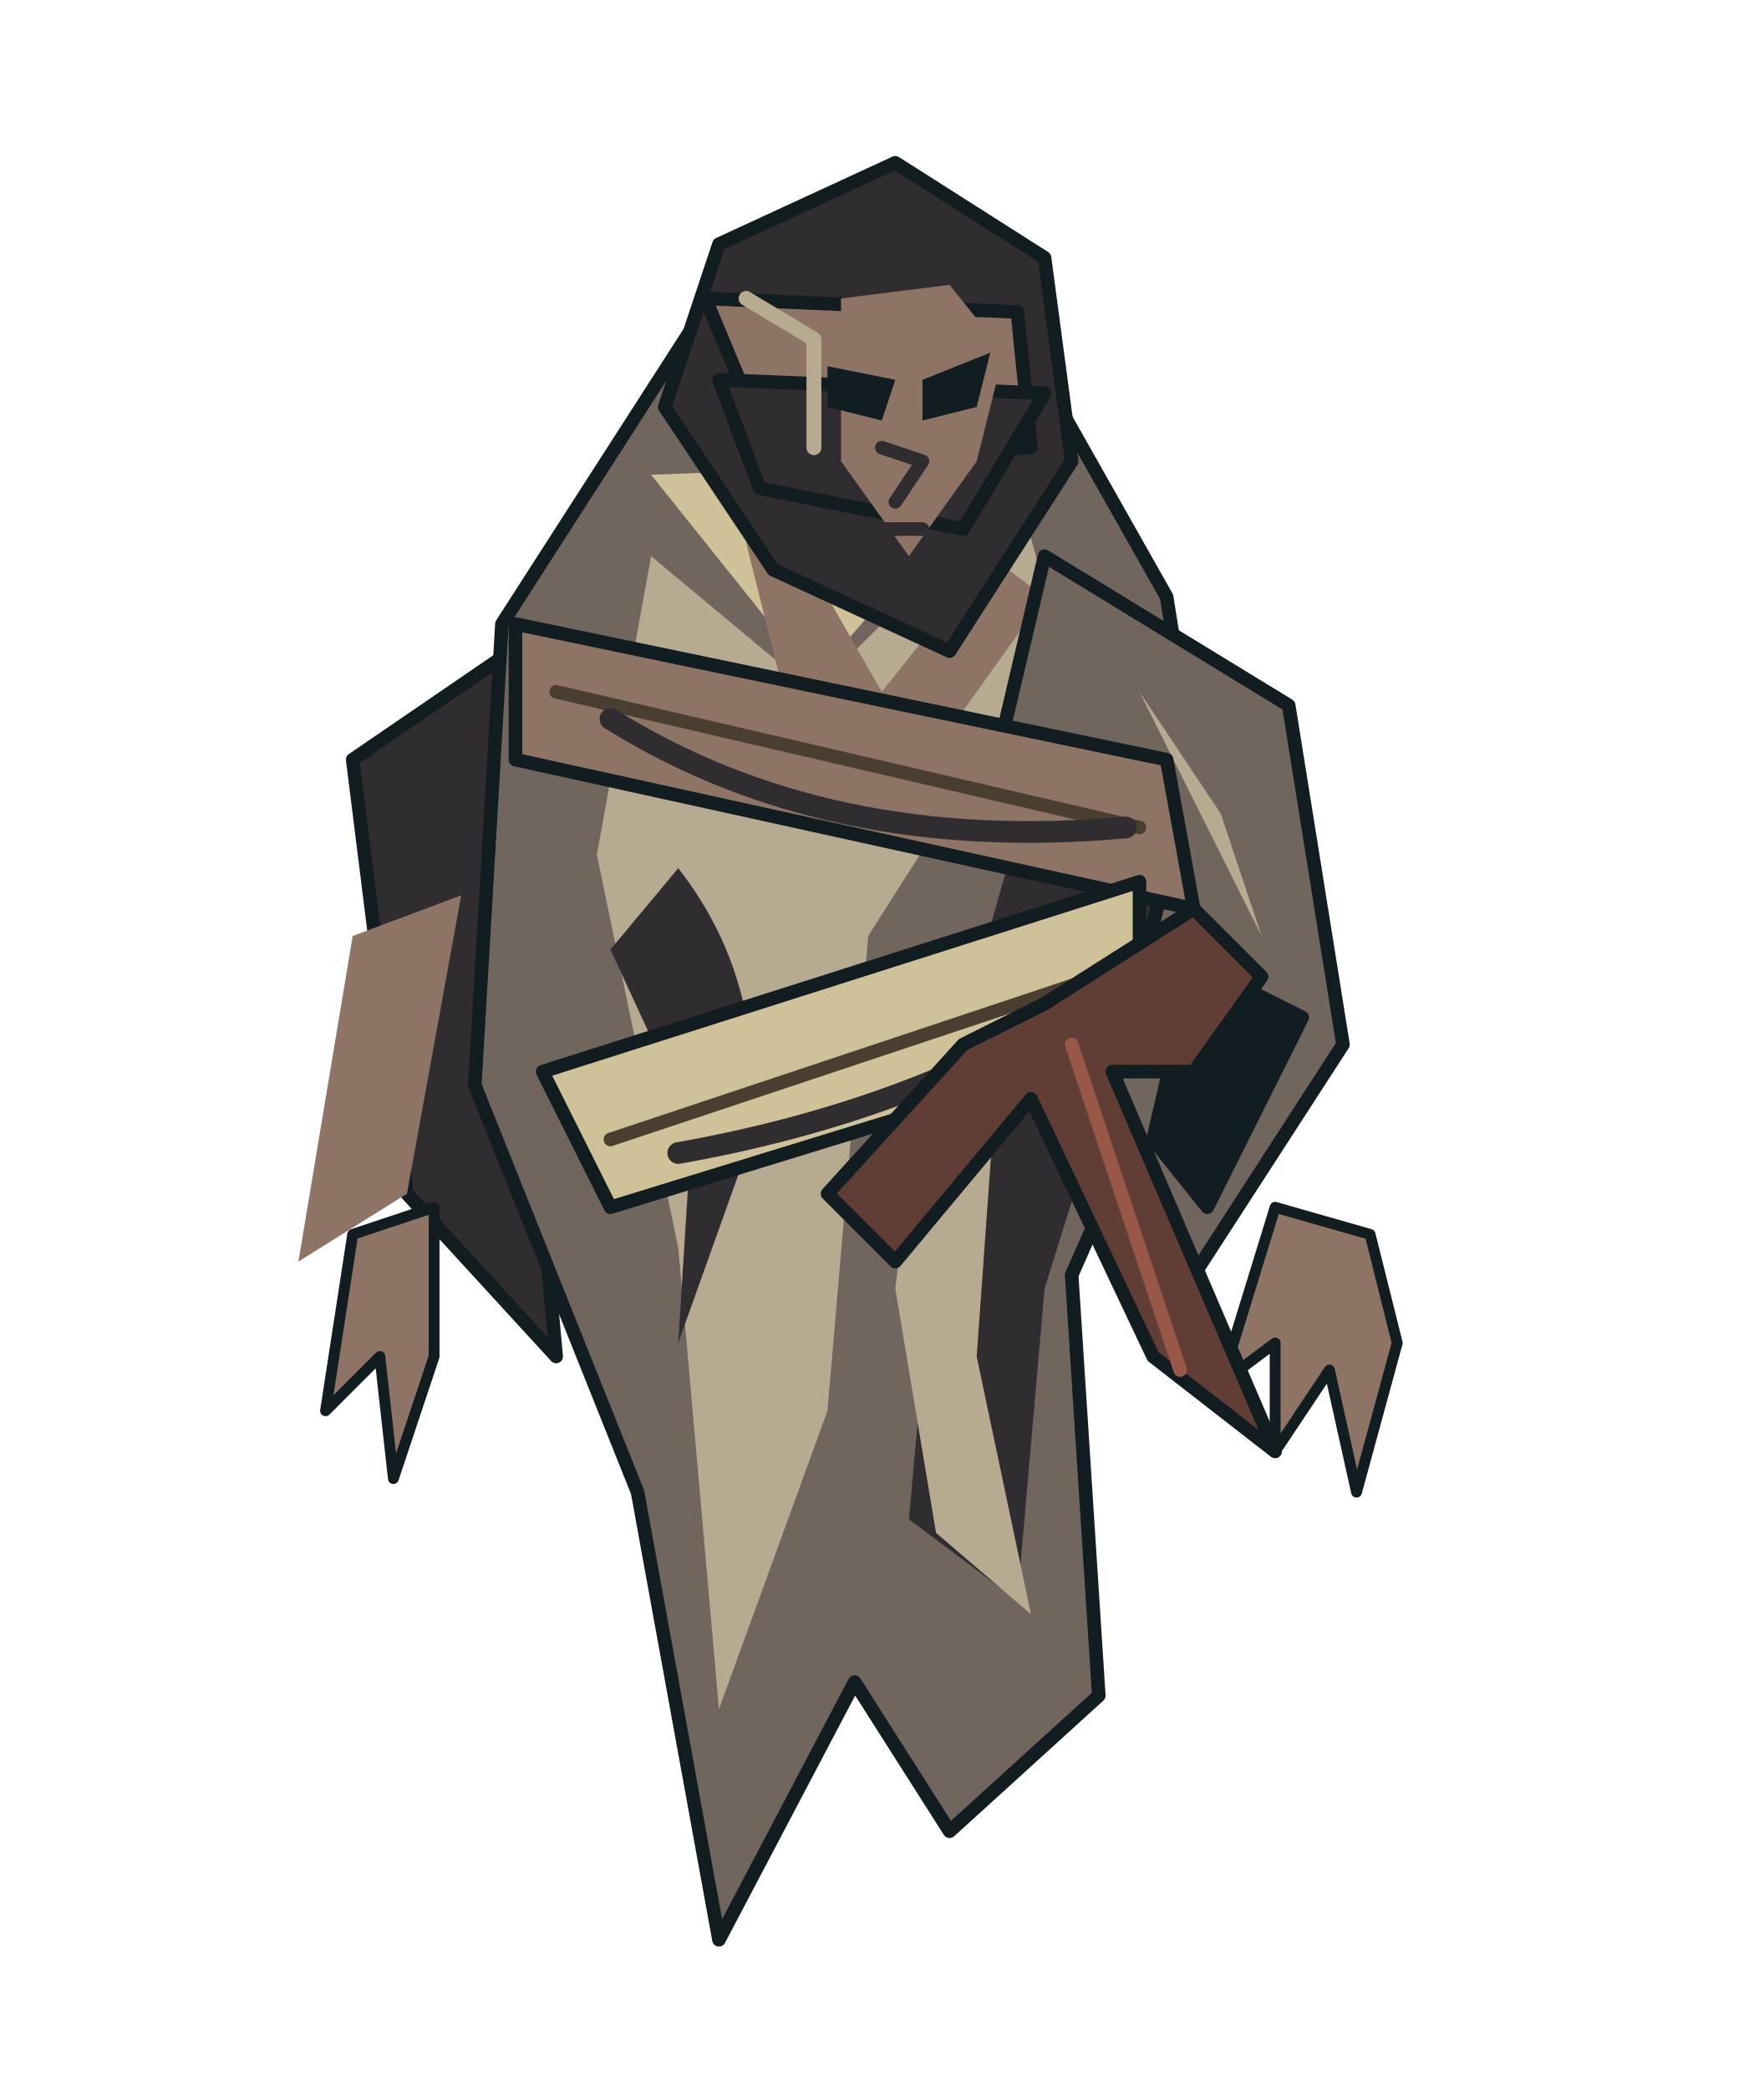
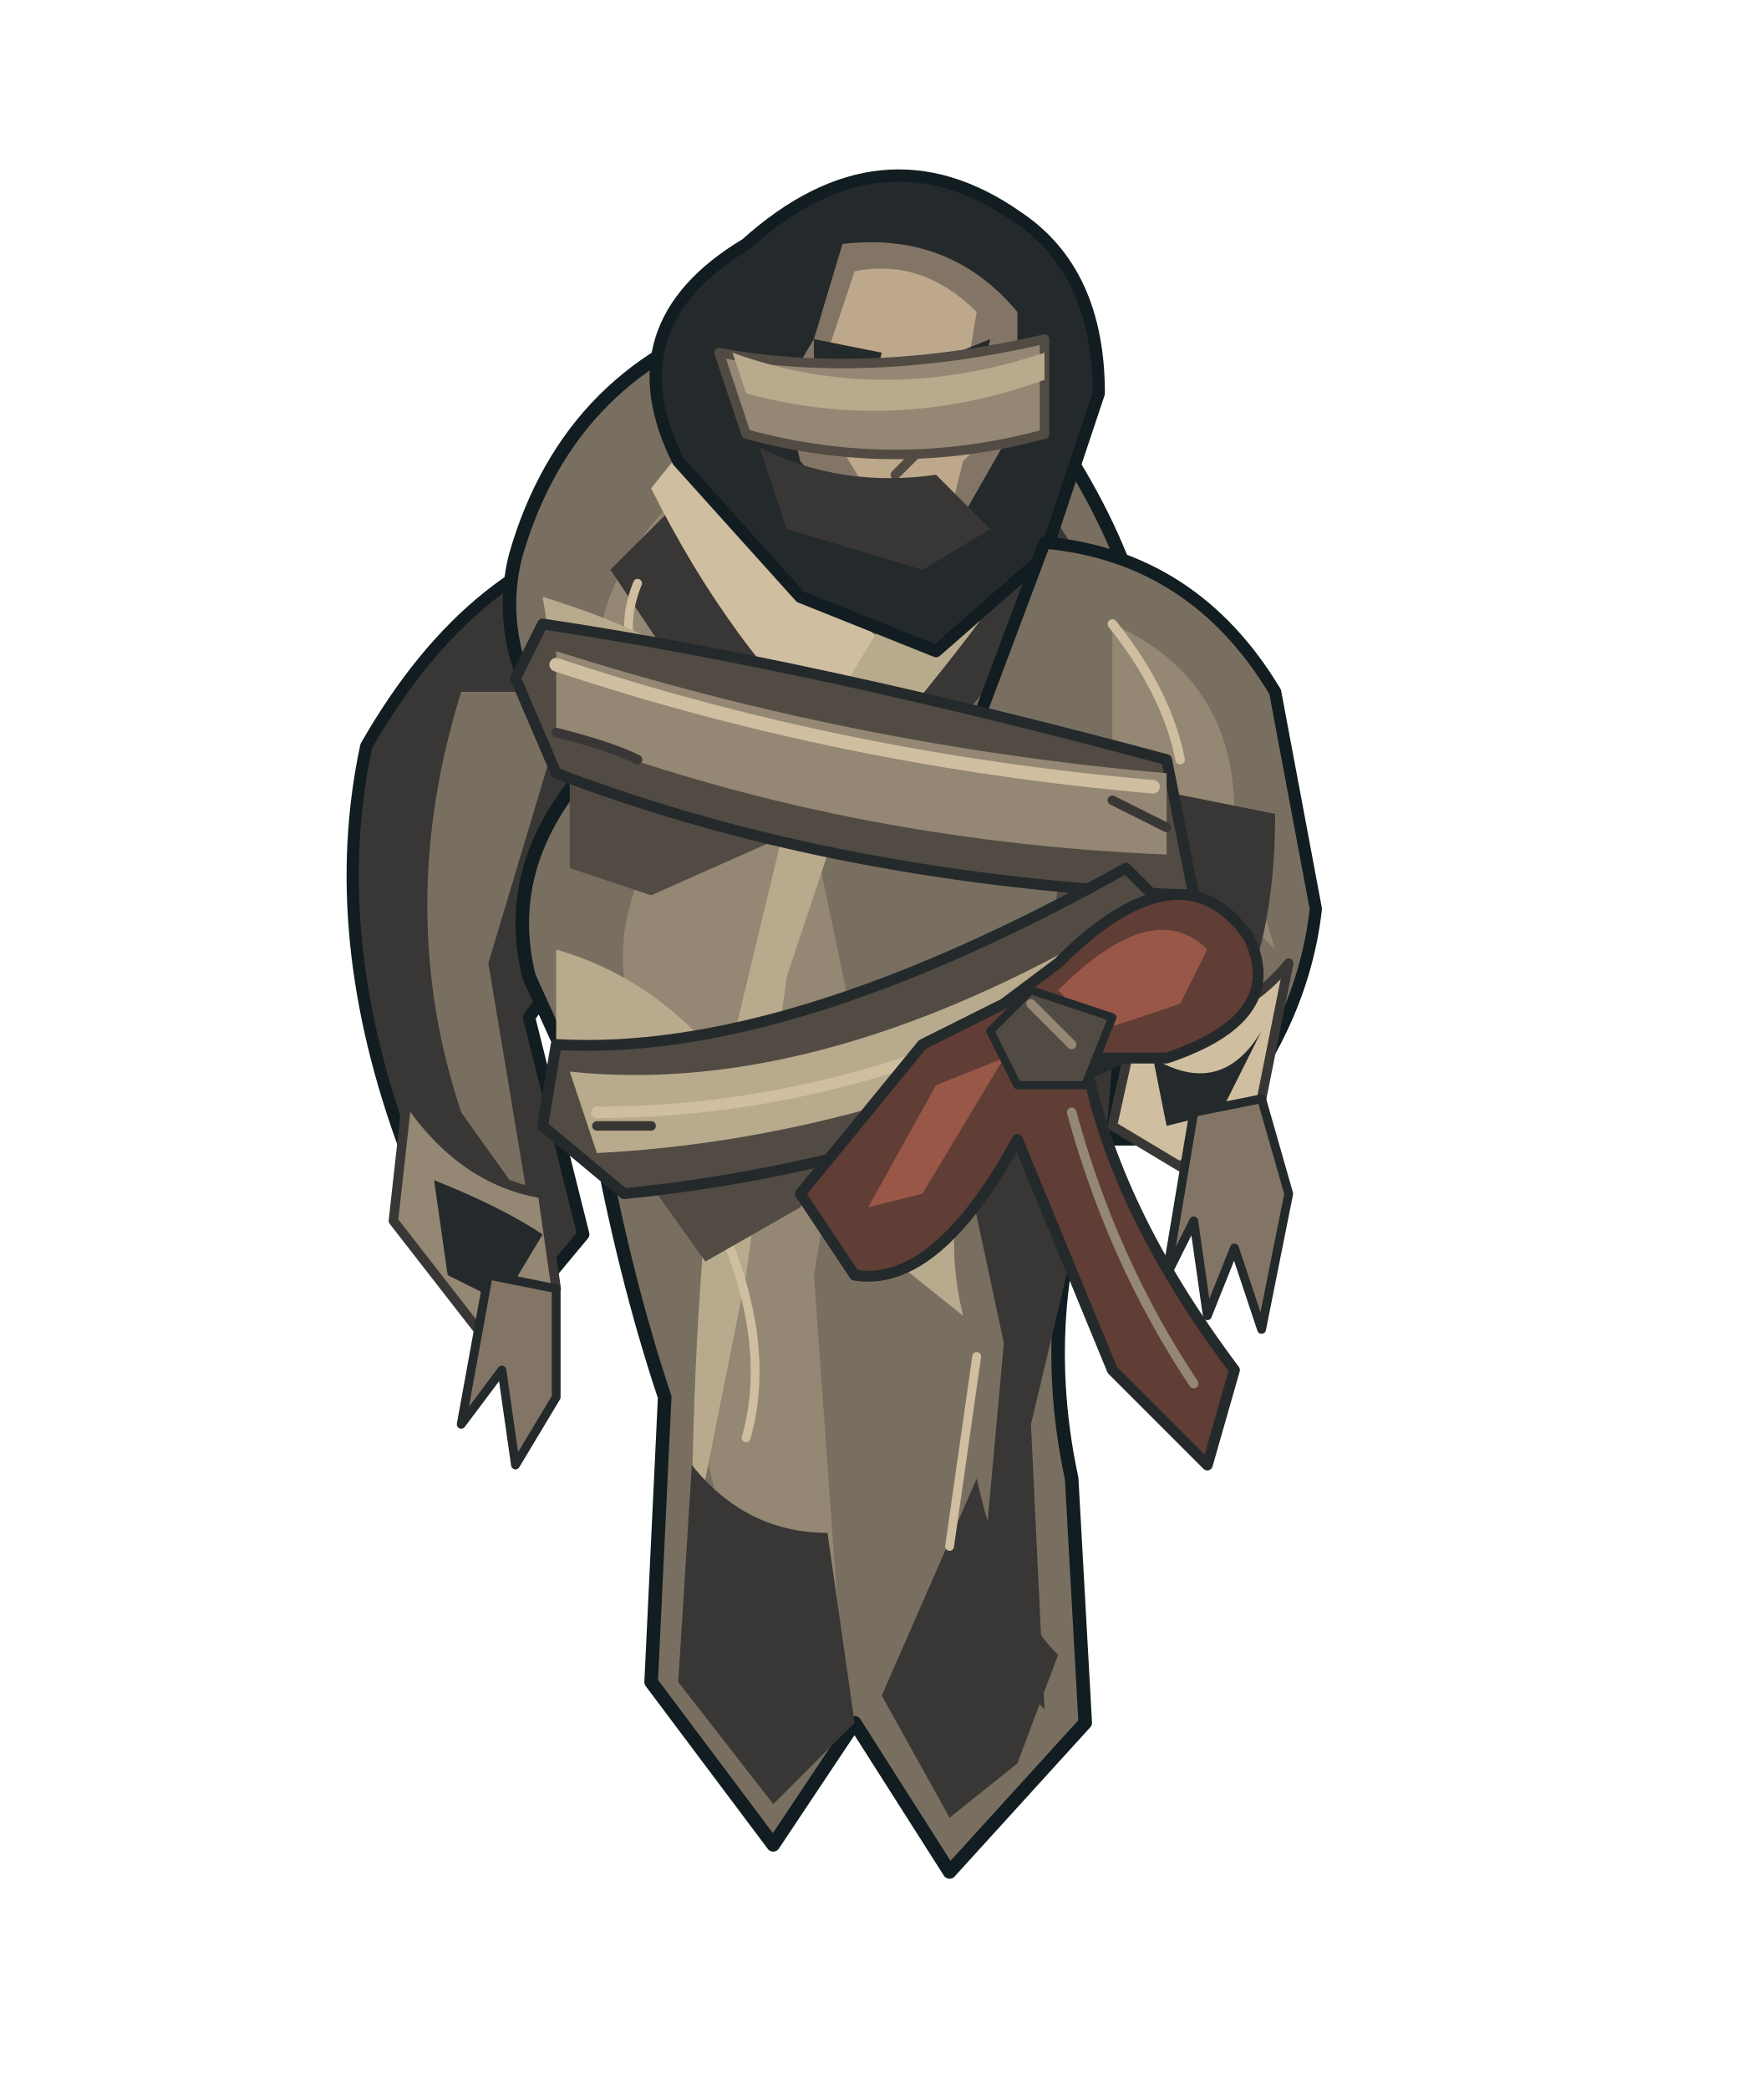
<svg xmlns="http://www.w3.org/2000/svg" viewBox="-65 -142 130 154" role="img">
  <g id="root" stroke-linejoin="round" stroke-linecap="round" />
  <g id="rear-sleeve" stroke-linejoin="round" stroke-linecap="round">
-     <path d="M-20 -99 L-39 -86 -35 -54 -24 -42 -26 -64 -16 -77Z" fill="#302d31" stroke="#111d20" stroke-width="1" data-lod="0" />
-     <path d="M-39 -73 L-43 -49 -35 -54 -31 -76Z" fill="#8d7465" stroke="none" stroke-width="1" data-lod="0" />
-     <path d="M-39 -51 L-33 -53 -33 -42 -36 -33 -37 -42 -41 -38Z" fill="#8d7465" stroke="#111d20" stroke-width="0.8" data-lod="0" />
+     <path d="M-18 -103 Q-30 -101 -38 -87 Q-41 -73 -35 -57 L-27 -45 -22 -51 -26 -67 -15 -82Z" fill="#393735" stroke="#111d20" stroke-width="0.9" data-lod="0" />
+     <path d="M-31 -91 Q-36 -75 -31 -60 L-26 -53 -29 -71 -23 -91Z" fill="#796f61" stroke="none" stroke-width="0.8" data-lod="0" />
+     <path d="M-35 -61 Q-31 -55 -25 -54 L-24 -47 -29 -43 -36 -52Z" fill="#948773" stroke="#393735" stroke-width="0.7" data-lod="0" />
+     <path d="M-33 -55 Q-28 -53 -25 -51 L-28 -46 -32 -48Z" fill="#242a2b" stroke="none" stroke-width="0.8" data-lod="0" />
+     <path d="M-29 -48 L-24 -47 -24 -39 -27 -34 -28 -41 -31 -37Z" fill="#837566" stroke="#242a2b" stroke-width="0.65" data-lod="0" />
  </g>
  <g id="body" stroke-linejoin="round" stroke-linecap="round">
-     <path d="M-10 -124 L8 -121 21 -98 25 -73 14 -48 16 -17 5 -7 -2 -18 -12 1 -18 -32 -30 -62 -28 -96Z" fill="#71665e" stroke="#111d20" stroke-width="1" data-lod="0" />
-     <path d="M-17 -101 L-5 -91 10 -106 13 -95 -1 -73 -4 -38 -12 -16 -15 -50 -21 -79Z" fill="#b6aa91" stroke="none" stroke-width="1" data-lod="0" />
-     <path d="M14 -95 L22 -79 12 -47 10 -24 2 -30 5 -63Z" fill="#302d31" stroke="none" stroke-width="1" data-lod="0" />
-     <path d="M-17 -107 L-5 -92 9 -108" fill="#cfc299" stroke="none" stroke-width="2" data-lod="0" />
-     <path d="M-10 -102 L-4 -98 0 -91 8 -101 12 -98 2 -84 -7 -90Z" fill="#8d7465" stroke="none" stroke-width="0.8" data-lod="0" />
-     <path d="M-15 -78 Q-8 -69 -10 -57 L-15 -43 -14 -59 -20 -72Z" fill="#302d31" stroke="none" stroke-width="0.8" data-lod="0" />
-     <path d="M3 -64 L9 -70 7 -42 11 -23 4 -29 1 -47Z" fill="#b6aa91" stroke="none" stroke-width="0.8" data-lod="0" />
+     <path d="M-9 -119 Q-23 -115 -27 -101 Q-29 -93 -22 -85 Q-28 -78 -26 -70 L-21 -59 Q-19 -48 -16 -39 L-17 -18 -8 -6 -2 -15 5 -4 15 -15 14 -33 Q11 -47 17 -60 Q24 -70 20 -82 Q22 -95 14 -108 L7 -120Z" fill="#796f61" stroke="#111d20" stroke-width="1" data-lod="0" />
+     <path d="M-11 -109 Q-24 -99 -20 -88 L-15 -82 Q-22 -73 -17 -64 L-10 -54 -13 -35 -8 -14 -3 -20 -5 -48 -2 -66Z" fill="#948773" stroke="none" stroke-width="0.8" data-lod="0" />
+     <path d="M11 -106 Q21 -94 14 -84 L18 -76 13 -65 6 -57 9 -43 7 -21 12 -16 11 -37 16 -58 Q24 -75 17 -92Z" fill="#393735" stroke="none" stroke-width="0.8" data-lod="0" />
+     <path d="M-15 -105 Q-12 -94 -3 -88 L9 -104 13 -99 Q7 -89 -1 -82 L-14 -91 -20 -100Z" fill="#393735" stroke="none" stroke-width="0.8" data-lod="0" />
+     <path d="M-17 -106 L-13 -111 Q-7 -100 1 -94 L-3 -87 Q-11 -94 -17 -106Z" fill="#d0bea0" stroke="none" stroke-width="0.8" data-lod="0" />
+     <path d="M9 -111 L14 -106 Q7 -95 -2 -85 L-7 -70 -10 -48 -14 -28 Q-14 -46 -12 -61 L-6 -86Z" fill="#b8aa8c" stroke="none" stroke-width="0.8" data-lod="0" />
+     <path d="M-14 -34 Q-10 -29 -4 -29 L-2 -15 -8 -9 -15 -18Z M7 -33 Q9 -24 13 -20 L10 -12 5 -8 0 -17Z" fill="#393735" stroke="none" stroke-width="0.8" data-lod="0" />
+     <path d="M-18 -99 Q-20 -94 -16 -91 M-12 -52 Q-8 -43 -10 -36 M7 -42 L5 -28" fill="none" stroke="#d0bea0" stroke-width="0.65" data-lod="1" />
+     <path d="M-25 -98 Q-12 -94 -9 -88 L-18 -88 -24 -92Z M12 -98 Q14 -91 20 -87 L17 -82 9 -89Z M-24 -72 Q-17 -70 -12 -64 L-20 -60 -24 -65Z M8 -61 Q4 -53 6 -45 L1 -49 0 -58Z" fill="#b8aa8c" stroke="none" stroke-width="0.8" data-lod="0" />
+     <path d="M-23 -86 Q-15 -81 -8 -80 L-17 -76 -23 -78Z M-18 -56 Q-8 -59 -2 -61 L-6 -53 -13 -49Z M13 -77 L20 -80 18 -72 12 -67Z" fill="#514b43" stroke="none" stroke-width="0.8" data-lod="0" />
  </g>
  <g id="head" stroke-linejoin="round" stroke-linecap="round">
-     <path d="M-12 -124 L1 -130 12 -123 14 -108 5 -94 -8 -100 -16 -112Z" fill="#302d31" stroke="#111d20" stroke-width="1" data-lod="0" />
-     <path d="M-13 -120 L10 -119 11 -109 -8 -108Z" fill="#8d7465" stroke="#111d20" stroke-width="1" data-lod="0" />
-     <path d="M-12 -114 L12 -113 6 -103 -9 -106Z" fill="#302d31" stroke="#111d20" stroke-width="1" data-lod="0" />
-     <path d="M-9 -109 L6 -106" fill="#111d20" stroke="none" stroke-width="1" data-lod="0" />
-     <path d="M-3 -120 L5 -121 9 -116 7 -108 2 -101 -3 -108Z" fill="#8d7465" stroke="none" stroke-width="0.8" data-lod="0" />
-     <path d="M-4 -115 L1 -114 0 -111 -4 -112Z M3 -114 L8 -116 7 -112 3 -111Z" fill="#111d20" stroke="none" stroke-width="0.8" data-lod="0" />
-     <path d="M0 -109 L3 -108 1 -105 M-2 -103 L3 -103" fill="none" stroke="#302d31" stroke-width="1" data-lod="0" />
-     <path d="M-10 -120 L-5 -117 -5 -109" fill="none" stroke="#b6aa91" stroke-width="1.1" data-lod="0" />
+     <path d="M-10 -124 Q0 -133 10 -126 Q16 -122 16 -113 L12 -101 4 -94 -6 -98 -15 -108 Q-20 -118 -10 -124Z" fill="#242a2b" stroke="#111d20" stroke-width="0.9" data-lod="0" />
+     <path d="M-3 -124 Q5 -125 10 -119 L10 -111 6 -104 0 -101 -6 -108 -8 -116Z" fill="#837566" stroke="none" stroke-width="0.8" data-lod="0" />
+     <path d="M-2 -122 Q3 -123 7 -119 L6 -113 9 -111 6 -108 5 -104 0 -104 -3 -109 -4 -116Z" fill="#bda88c" stroke="none" stroke-width="0.8" data-lod="0" />
+     <path d="M-5 -117 L0 -116 -1 -112 -5 -113Z M3 -115 L8 -117 7 -113 3 -112Z" fill="#242a2b" stroke="none" stroke-width="0.8" data-lod="0" />
+     <path d="M1 -112 L3 -109 1 -107 M-1 -104 L3 -104" fill="none" stroke="#514b43" stroke-width="0.7" data-lod="0" />
+     <path d="M-11 -122 Q-6 -127 -2 -127 L-5 -117 -8 -112 -8 -102 -13 -107 -15 -114Z" fill="#242a2b" stroke="none" stroke-width="0.8" data-lod="0" />
+     <path d="M-12 -116 Q-1 -114 12 -117 L12 -110 Q1 -107 -10 -110Z" fill="#948773" stroke="#514b43" stroke-width="0.7" data-lod="0" />
+     <path d="M-11 -116 Q0 -112 12 -116 L12 -114 Q1 -110 -10 -113Z" fill="#b8aa8c" stroke="none" stroke-width="0.8" data-lod="0" />
+     <path d="M-9 -109 Q-3 -106 4 -107 L8 -103 3 -100 -7 -103Z" fill="#393735" stroke="none" stroke-width="0.8" data-lod="0" />
  </g>
  <g id="front-sleeve" stroke-linejoin="round" stroke-linecap="round">
-     <path d="M12 -101 L30 -90 34 -65 23 -48 16 -57 21 -78 8 -84Z" fill="#71665e" stroke="#111d20" stroke-width="1" data-lod="0" />
-     <path d="M23 -71 L31 -67 24 -53 20 -58Z" fill="#111d20" stroke="#111d20" stroke-width="1" data-lod="0" />
-     <path d="M19 -91 L25 -82 28 -73" fill="#b6aa91" stroke="none" stroke-width="2" data-lod="0" />
-     <path d="M29 -53 L36 -51 38 -43 35 -32 33 -41 29 -35 29 -43 25 -40Z" fill="#8d7465" stroke="#111d20" stroke-width="0.8" data-lod="0" />
+     <path d="M12 -102 Q23 -101 29 -91 L32 -75 Q31 -66 24 -58 L17 -58 18 -71 13 -80 6 -86Z" fill="#796f61" stroke="#111d20" stroke-width="0.9" data-lod="0" />
+     <path d="M17 -96 Q26 -92 26 -82 L29 -72 17 -84Z" fill="#948773" stroke="none" stroke-width="0.8" data-lod="0" />
+     <path d="M29 -82 Q29 -69 23 -63 L20 -64 23 -76 19 -84Z" fill="#393735" stroke="none" stroke-width="0.8" data-lod="0" />
+     <path d="M19 -68 Q25 -65 30 -71 L28 -61 22 -56 17 -59Z" fill="#d0bea0" stroke="#393735" stroke-width="0.7" data-lod="0" />
+     <path d="M20 -64 Q25 -61 28 -66 L25 -60 21 -59Z" fill="#242a2b" stroke="none" stroke-width="0.8" data-lod="0" />
+     <path d="M23 -60 L28 -61 30 -54 28 -44 26 -50 24 -45 23 -52 21 -48Z" fill="#837566" stroke="#242a2b" stroke-width="0.65" data-lod="0" />
+     <path d="M17 -96 Q21 -91 22 -86" fill="none" stroke="#d0bea0" stroke-width="0.7" data-lod="1" />
  </g>
  <g id="bindings" stroke-linejoin="round" stroke-linecap="round">
-     <path d="M-27 -96 L21 -86 23 -75 -27 -86Z" fill="#8d7465" stroke="#111d20" stroke-width="1" data-lod="0" />
-     <path d="M-25 -63 L19 -77 19 -65 -20 -53Z" fill="#cfc299" stroke="#111d20" stroke-width="1" data-lod="0" />
-     <path d="M-24 -91 L19 -81 M-20 -58 L16 -70" fill="none" stroke="#493e30" stroke-width="1" data-lod="1" />
-     <path d="M-20 -89 Q-4 -79 18 -81 M-15 -57 Q2 -60 15 -68" fill="none" stroke="#302d31" stroke-width="1.6" data-lod="0" />
+     <path d="M-25 -96 Q-5 -93 21 -86 L23 -76 Q-3 -77 -24 -85 L-27 -92Z" fill="#514b43" stroke="#242a2b" stroke-width="0.8" data-lod="0" />
+     <path d="M-24 -94 Q-2 -87 21 -85 L21 -79 Q-3 -80 -24 -88Z" fill="#948773" stroke="none" stroke-width="0.8" data-lod="0" />
+     <path d="M-24 -93 Q-3 -86 20 -84" fill="none" stroke="#d0bea0" stroke-width="1" data-lod="0" />
+     <path d="M-24 -65 Q-7 -64 18 -78 L22 -74 20 -65 Q1 -56 -19 -54 L-25 -59Z" fill="#514b43" stroke="#242a2b" stroke-width="0.8" data-lod="0" />
+     <path d="M-23 -63 Q-4 -61 19 -75 L19 -68 Q-1 -58 -21 -57Z" fill="#b8aa8c" stroke="none" stroke-width="0.8" data-lod="0" />
+     <path d="M-21 -60 Q-1 -60 18 -71" fill="none" stroke="#d0bea0" stroke-width="0.85" data-lod="0" />
+     <path d="M-24 -88 Q-20 -87 -18 -86 M17 -83 L21 -81 M-21 -59 L-17 -59 M15 -69 L19 -71" fill="none" stroke="#393735" stroke-width="0.7" data-lod="1" />
  </g>
  <g id="knot" stroke-linejoin="round" stroke-linecap="round">
-     <path d="M12 -68 L23 -75 28 -70 23 -63 17 -63 29 -35 20 -42 11 -61 1 -49 -4 -54 6 -65Z" fill="#603d35" stroke="#111d20" stroke-width="1" data-lod="0" />
-     <path d="M14 -65 L22 -41" fill="none" stroke="#995747" stroke-width="1" data-lod="1" />
+     <path d="M13 -71 Q22 -80 27 -73 Q30 -67 21 -64 L15 -64 Q17 -53 26 -41 L24 -34 17 -41 10 -58 Q4 -47 -2 -48 L-6 -54 3 -65 9 -68Z" fill="#603d35" stroke="#242a2b" stroke-width="0.8" data-lod="0" />
+     <path d="M13 -69 Q20 -76 24 -72 L22 -68 16 -66Z M9 -64 L3 -54 -1 -53 4 -62Z" fill="#995747" stroke="none" stroke-width="0.8" data-lod="0" />
+     <path d="M11 -69 L17 -67 15 -62 10 -62 8 -66Z" fill="#514b43" stroke="#242a2b" stroke-width="0.6" data-lod="0" />
+     <path d="M14 -60 Q17 -49 23 -40 M11 -68 L14 -65" fill="none" stroke="#948773" stroke-width="0.7" data-lod="1" />
  </g>
</svg>
